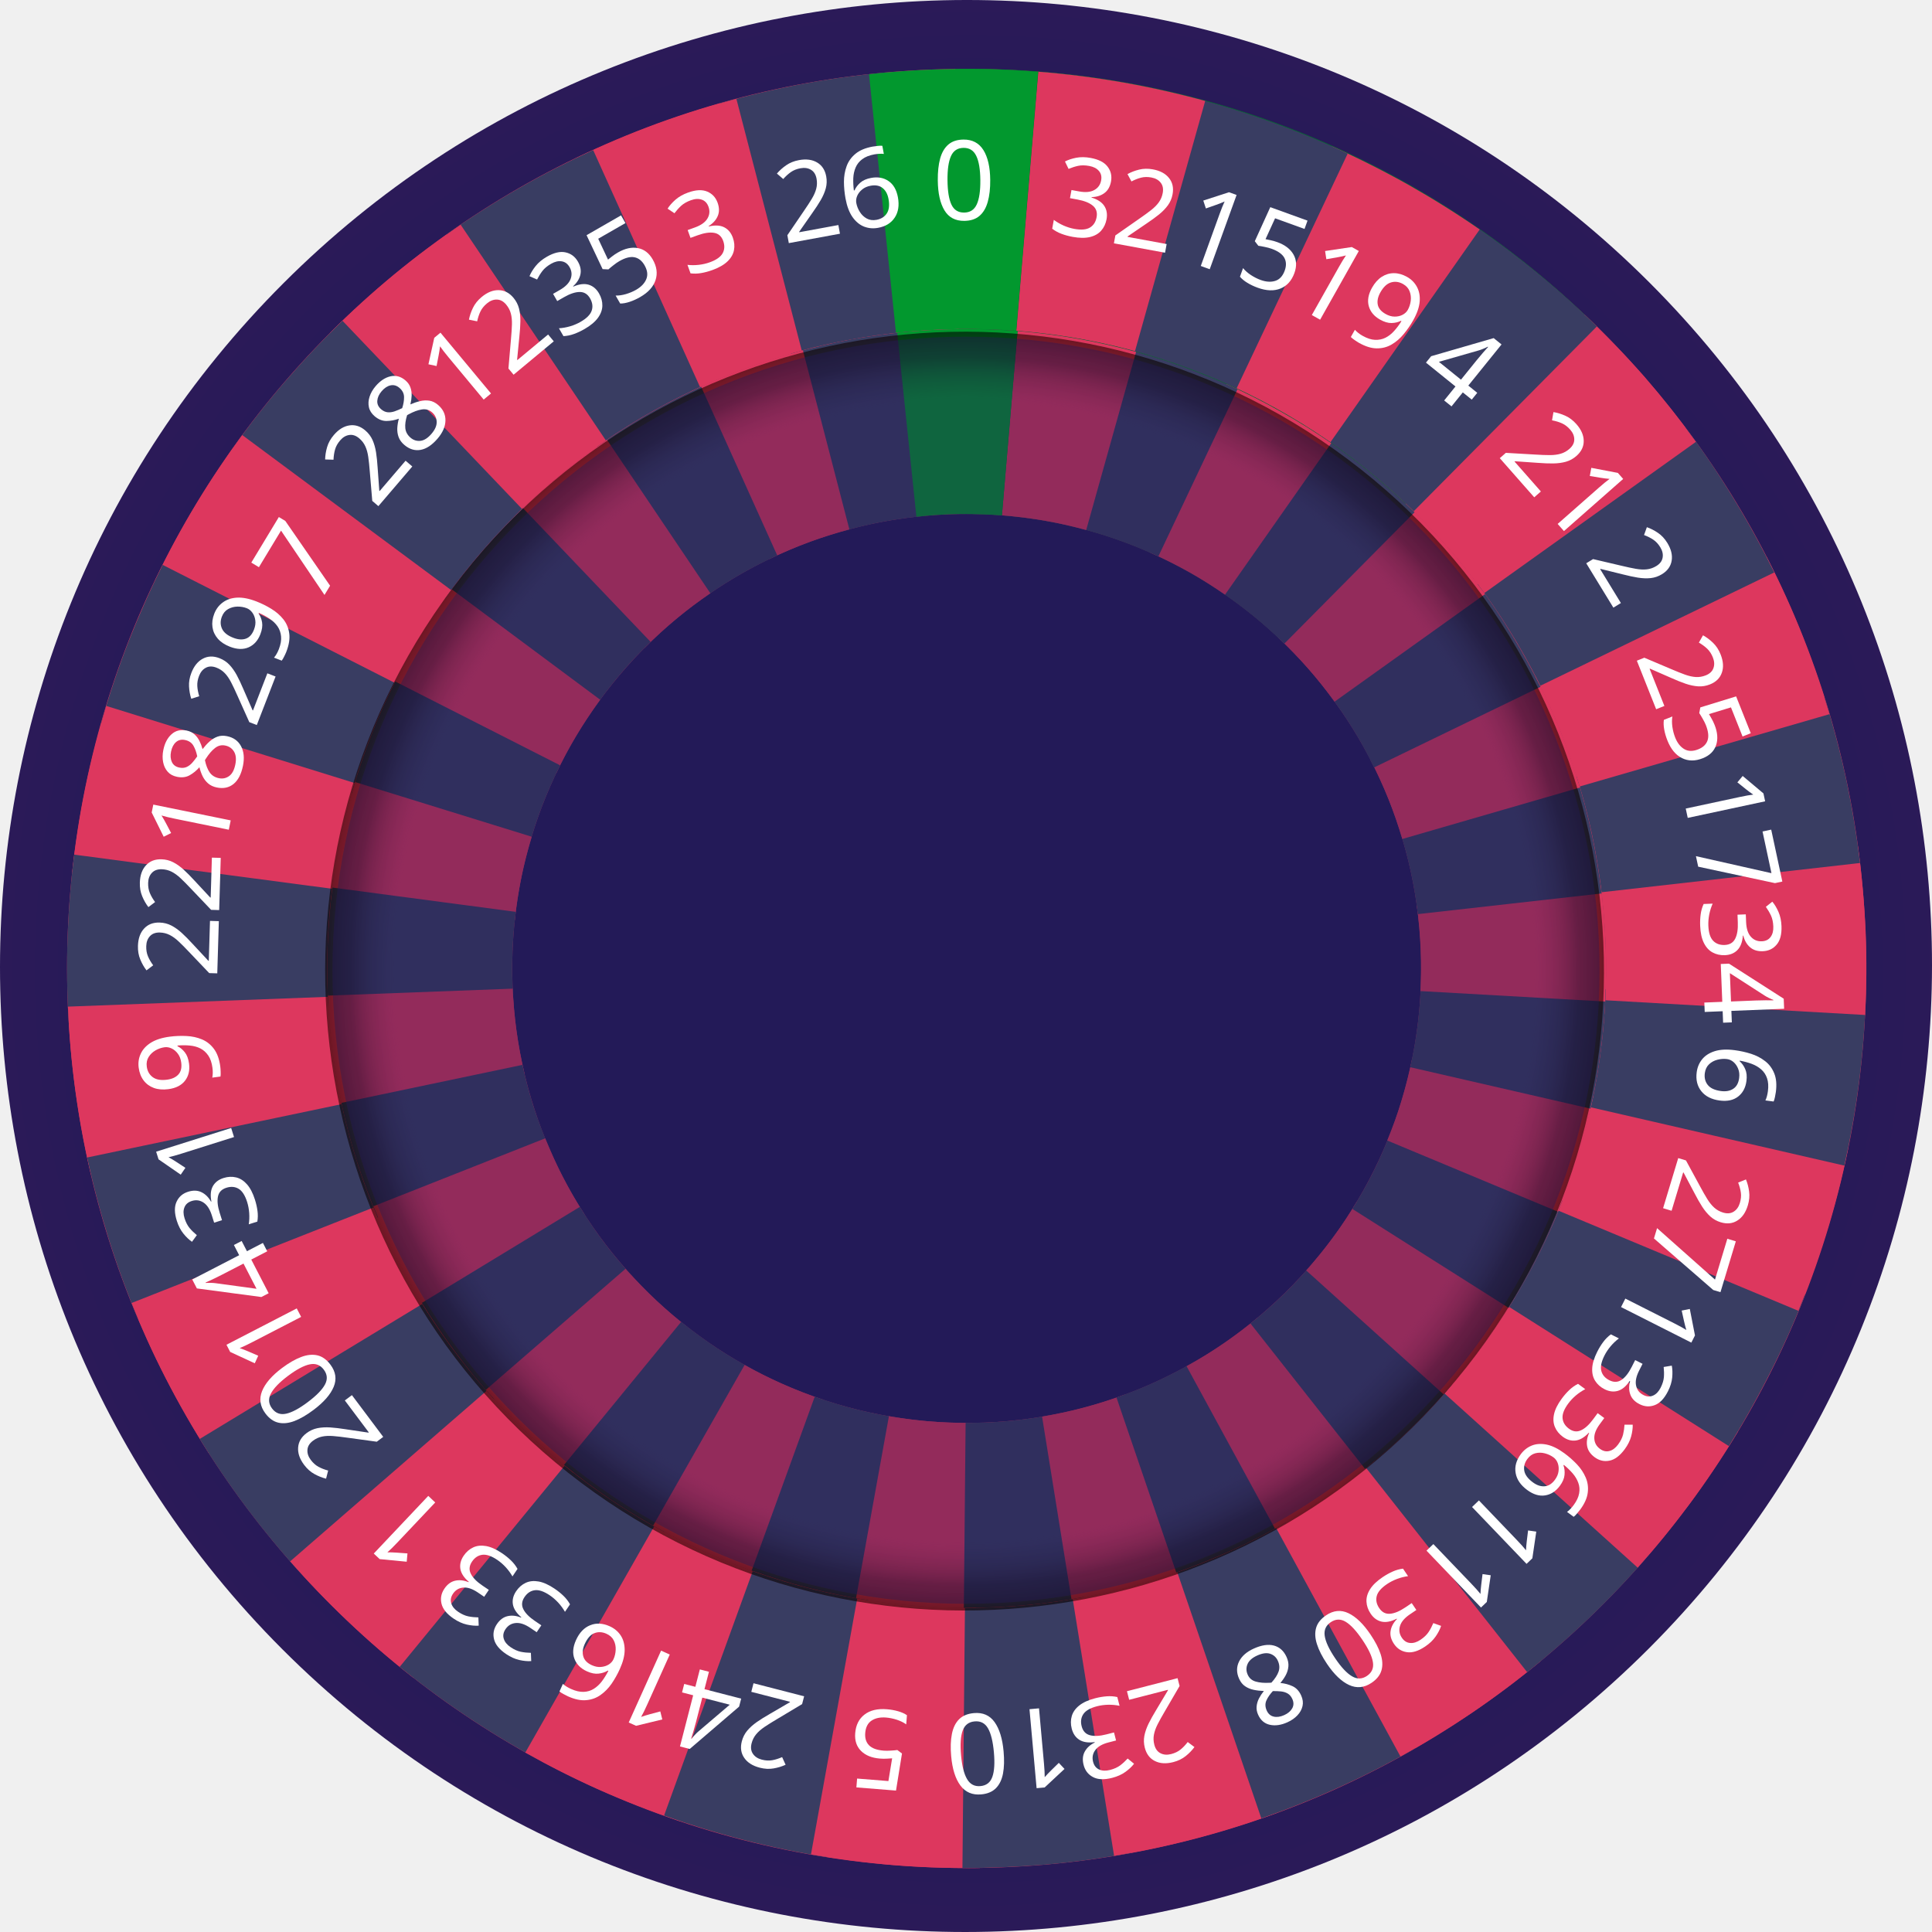
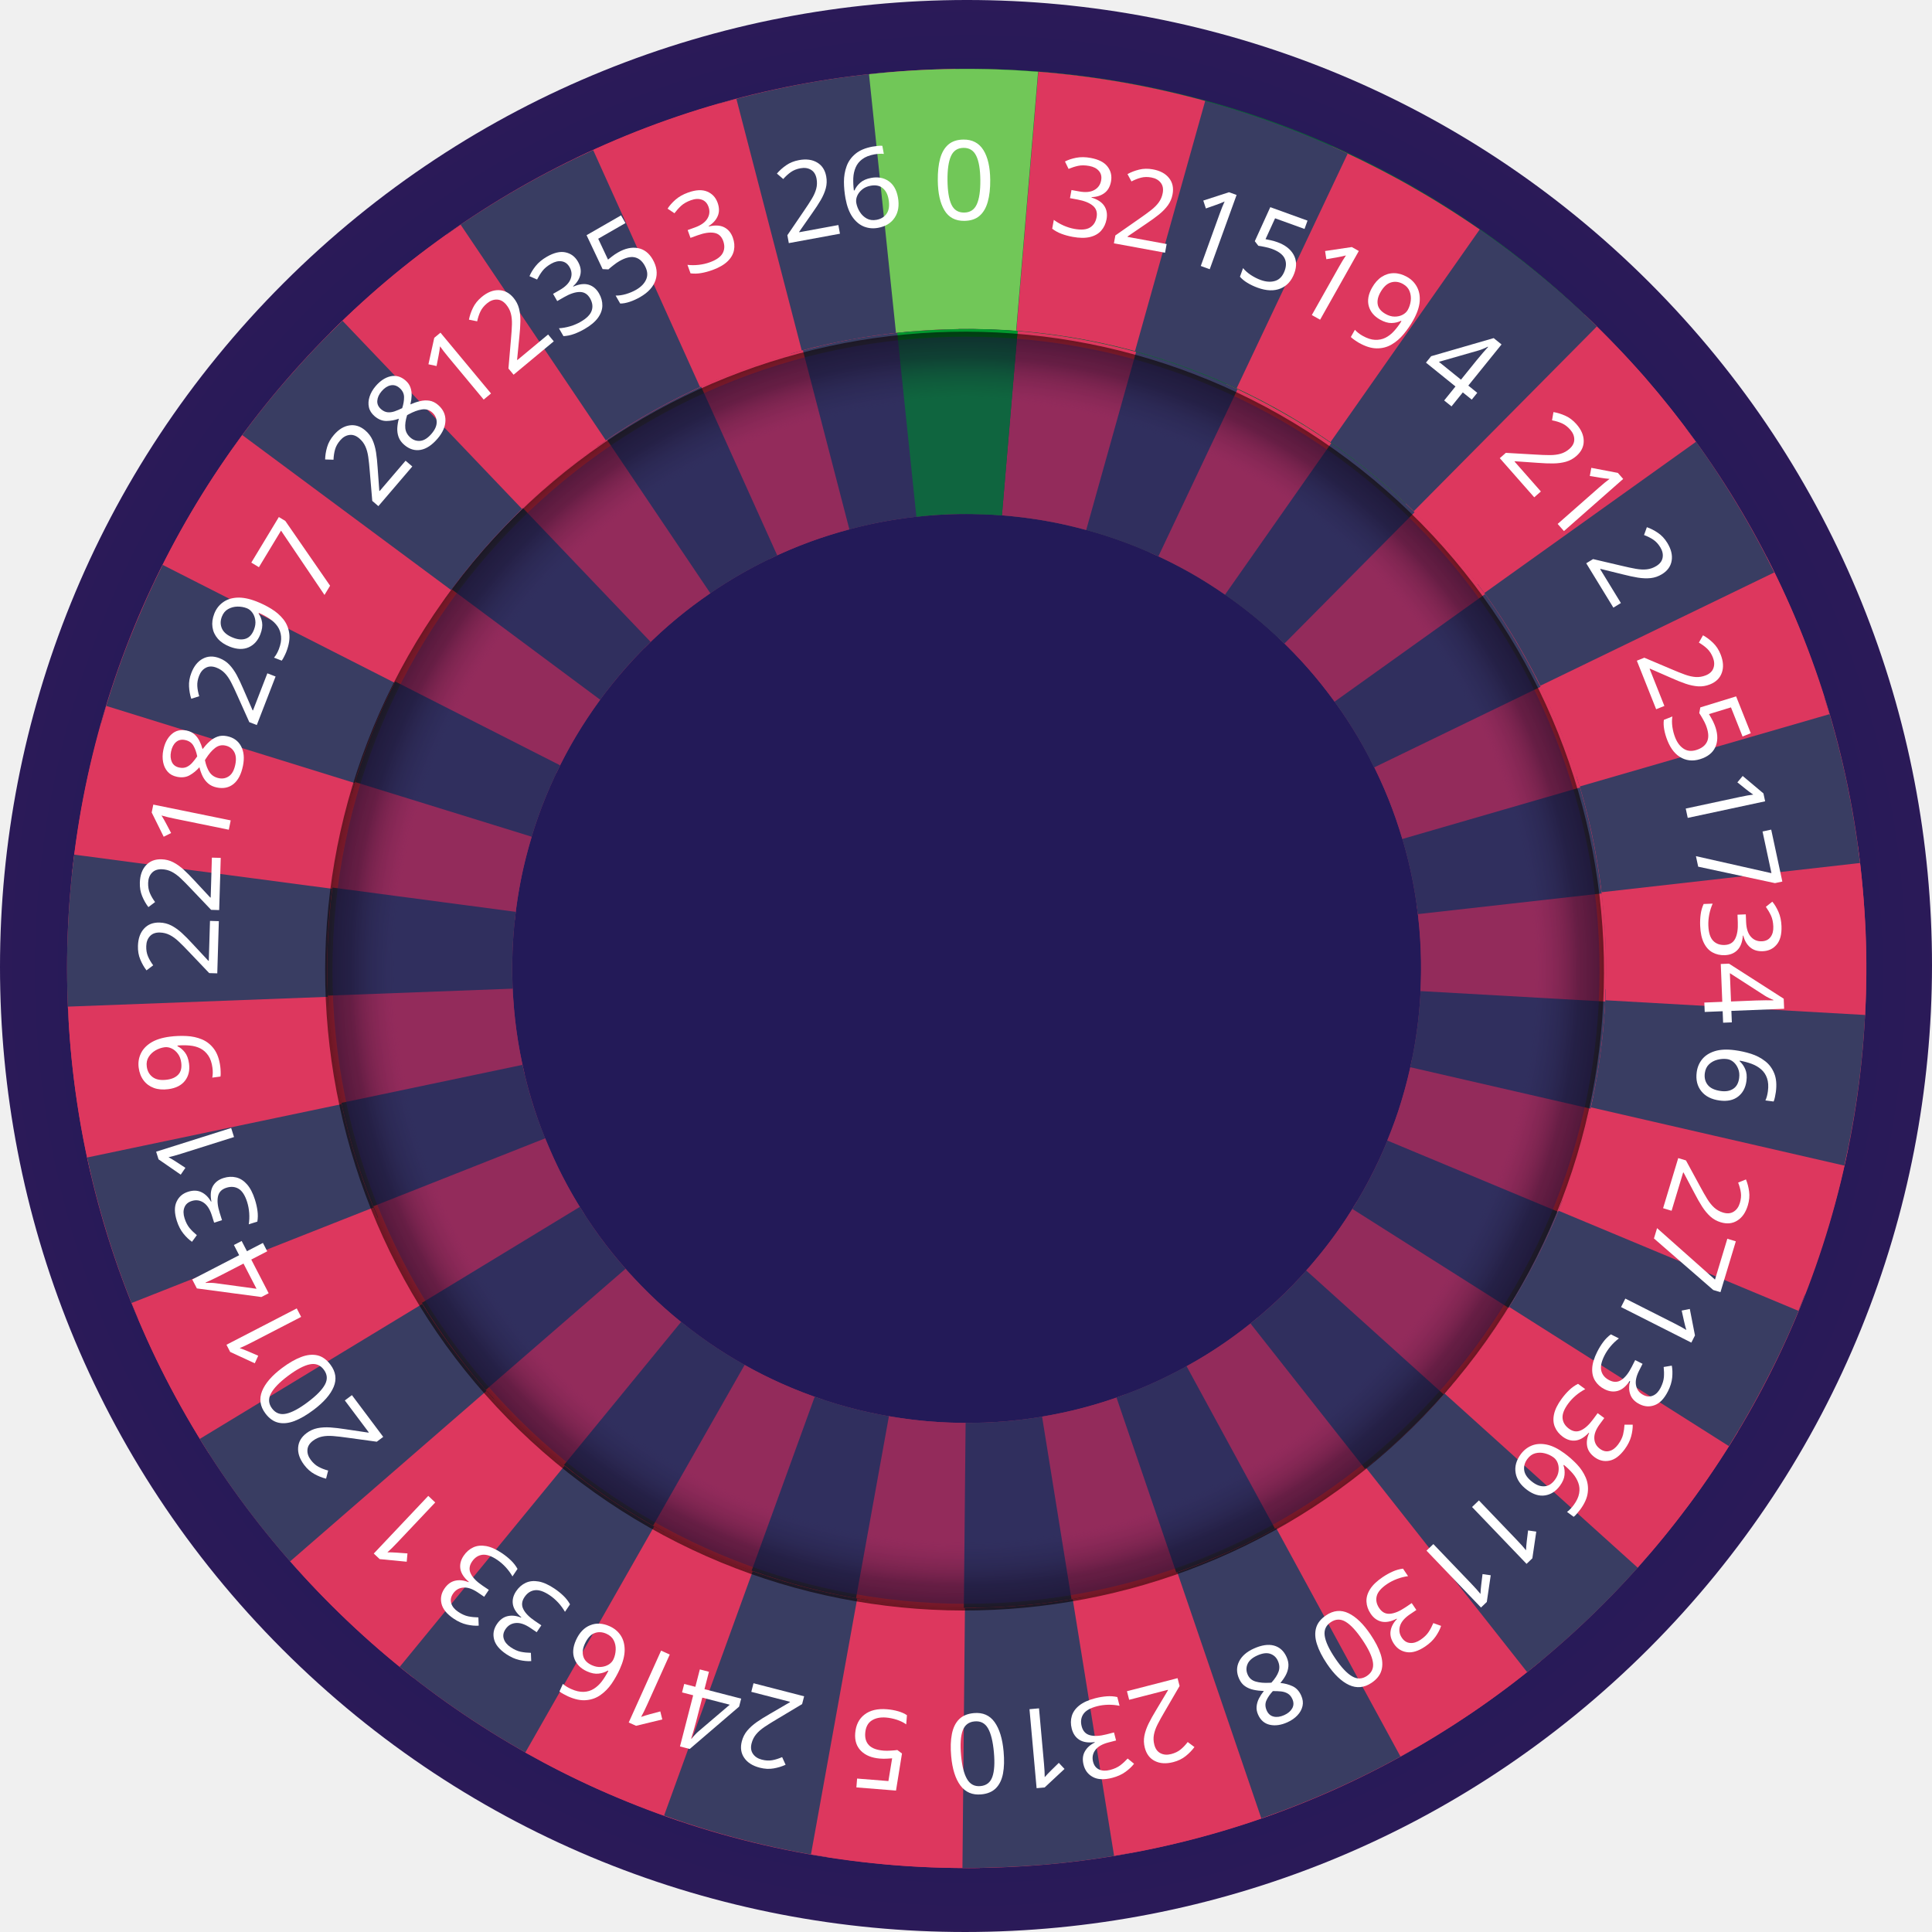
<svg xmlns="http://www.w3.org/2000/svg" viewBox="0 0 494.58 494.58">
  <defs>
-     <style>.cls-1{isolation:isolate;}.cls-2{fill:url(#Degradado_sin_nombre_39);}.cls-3{fill:#dd375e;}.cls-4{fill:#046633;}.cls-5{fill:#393d62;}.cls-6{fill:#02982e;}.cls-7{font-size:28.31px;}.cls-10,.cls-11,.cls-12,.cls-13,.cls-14,.cls-15,.cls-16,.cls-17,.cls-18,.cls-19,.cls-20,.cls-21,.cls-22,.cls-23,.cls-24,.cls-25,.cls-26,.cls-27,.cls-28,.cls-29,.cls-30,.cls-31,.cls-32,.cls-33,.cls-34,.cls-35,.cls-36,.cls-37,.cls-38,.cls-39,.cls-40,.cls-7,.cls-8,.cls-9{fill:#fff;font-family:BebasNeue, Bebas Neue;}.cls-8{font-size:28.31px;}.cls-9{font-size:28.31px;}.cls-10{font-size:28.31px;}.cls-11{font-size:28.31px;}.cls-12{font-size:28.31px;}.cls-13{font-size:28.31px;}.cls-14{font-size:28.31px;}.cls-15{font-size:28.31px;}.cls-16{font-size:28.31px;}.cls-17{font-size:28.31px;}.cls-18{font-size:28.31px;}.cls-19{font-size:28.31px;}.cls-20{font-size:28.31px;}.cls-21{font-size:28.31px;}.cls-22{font-size:28.31px;}.cls-23{font-size:28.31px;}.cls-24{font-size:28.31px;}.cls-25{font-size:28.31px;}.cls-26{font-size:28.31px;}.cls-27{font-size:28.31px;}.cls-28{font-size:28.31px;}.cls-29{font-size:28.31px;}.cls-30{font-size:28.31px;}.cls-31{font-size:28.31px;}.cls-32{font-size:28.31px;}.cls-33{font-size:28.31px;}.cls-34{font-size:28.31px;}.cls-35{font-size:28.31px;}.cls-36{font-size:28.31px;}.cls-37{font-size:28.31px;}.cls-38{font-size:28.31px;}.cls-39{font-size:28.31px;}.cls-40{font-size:28.31px;}.cls-41{mix-blend-mode:multiply;fill:url(#Unbenannter_Verlauf_54);}.cls-42{fill:none;}.cls-43{fill:#231a58;opacity:0.4;}</style>
+     <style>.cls-1{isolation:isolate;}.cls-2{fill:url(#Degradado_sin_nombre_39);}.cls-3{fill:#dd375e;}.cls-4{fill:#046633;}.cls-5{fill:#393d62;}.cls-6{fill:#71c758;}.cls-7{font-size:28.31px;}.cls-10,.cls-11,.cls-12,.cls-13,.cls-14,.cls-15,.cls-16,.cls-17,.cls-18,.cls-19,.cls-20,.cls-21,.cls-22,.cls-23,.cls-24,.cls-25,.cls-26,.cls-27,.cls-28,.cls-29,.cls-30,.cls-31,.cls-32,.cls-33,.cls-34,.cls-35,.cls-36,.cls-37,.cls-38,.cls-39,.cls-40,.cls-7,.cls-8,.cls-9{fill:#fff;font-family:BebasNeue, Bebas Neue;}.cls-8{font-size:28.31px;}.cls-9{font-size:28.31px;}.cls-10{font-size:28.31px;}.cls-11{font-size:28.31px;}.cls-12{font-size:28.31px;}.cls-13{font-size:28.31px;}.cls-14{font-size:28.31px;}.cls-15{font-size:28.31px;}.cls-16{font-size:28.31px;}.cls-17{font-size:28.31px;}.cls-18{font-size:28.31px;}.cls-19{font-size:28.31px;}.cls-20{font-size:28.31px;}.cls-21{font-size:28.31px;}.cls-22{font-size:28.31px;}.cls-23{font-size:28.31px;}.cls-24{font-size:28.31px;}.cls-25{font-size:28.31px;}.cls-26{font-size:28.31px;}.cls-27{font-size:28.31px;}.cls-28{font-size:28.31px;}.cls-29{font-size:28.31px;}.cls-30{font-size:28.31px;}.cls-31{font-size:28.31px;}.cls-32{font-size:28.31px;}.cls-33{font-size:28.31px;}.cls-34{font-size:28.31px;}.cls-35{font-size:28.31px;}.cls-36{font-size:28.31px;}.cls-37{font-size:28.31px;}.cls-38{font-size:28.31px;}.cls-39{font-size:28.31px;}.cls-40{font-size:28.31px;}.cls-41{fill:#02982e;}.cls-42{mix-blend-mode:multiply;fill:url(#Unbenannter_Verlauf_54);}.cls-43{fill:none;}.cls-44{fill:#231a58;opacity:0.4;}</style>
    <radialGradient id="Degradado_sin_nombre_39" cx="232.68" cy="248.75" r="247.3" gradientTransform="matrix(0.71, 0.71, -0.71, 0.71, 258.67, -92.93)" gradientUnits="userSpaceOnUse">
      <stop offset="0.04" stop-color="#231a58" />
      <stop offset="0.71" stop-color="#231a58" />
      <stop offset="0.81" stop-color="#231a58" />
      <stop offset="1" stop-color="#2b1a58" />
    </radialGradient>
    <radialGradient id="Unbenannter_Verlauf_54" cx="539.73" cy="149.9" r="163.69" gradientTransform="translate(-205.27 579.21) rotate(-51.69)" gradientUnits="userSpaceOnUse">
      <stop offset="0.89" stop-color="#fff" stop-opacity="0" />
      <stop offset="0.91" stop-color="#c1b6b4" stop-opacity="0.18" />
      <stop offset="0.96" stop-color="#553530" stop-opacity="0.5" />
      <stop offset="1" stop-color="#2f0802" stop-opacity="0.62" />
    </radialGradient>
  </defs>
  <g class="cls-1">
    <g id="OBJECTS">
      <ellipse class="cls-2" cx="247.29" cy="247.29" rx="247.43" ry="247.15" transform="translate(-102.43 247.29) rotate(-45)" />
      <path class="cls-3" d="M244.58,17.65c-127.17,1.58-229,106-227.39,233.14s106,229,233.15,227.4,229-106,227.39-233.15S371.76,16.06,244.58,17.65Zm4.93,393.94A163.69,163.69,0,1,1,411.13,245.87,163.68,163.68,0,0,1,249.51,411.59Z" />
      <path class="cls-4" d="M361.75,130.74l46.5-47.68A228.19,228.19,0,0,0,244.58,17.65l.84,66.59A163,163,0,0,1,361.75,130.74Z" />
      <path class="cls-5" d="M184.25,26.47l18,64.14c5.1-1.46,10.32-2.7,15.65-3.68,4.89-.9,9.77-1.53,14.63-2l-5.64-66.4c-7,.64-14,1.58-21,2.87C198.48,22.77,191.29,24.47,184.25,26.47Z" />
      <path class="cls-3" d="M147.84,40.29l28.52,60.19c4.79-2.3,9.72-4.4,14.81-6.26,4.67-1.71,9.37-3.16,14.09-4.42L188.51,25.3c-6.78,1.81-13.53,3.92-20.25,6.38C161.25,34.24,154.44,37.13,147.84,40.29Z" />
      <path class="cls-5" d="M114.28,60l38.26,54.53c4.33-3.07,8.83-6,13.53-8.67,4.32-2.47,8.71-4.69,13.15-6.73L151.85,38.42c-6.38,2.92-12.69,6.13-18.89,9.69C126.48,51.82,120.26,55.82,114.28,60Z" />
      <path class="cls-3" d="M84.53,85.17l46.9,47.3q5.63-5.64,11.88-10.83c3.84-3.16,7.79-6.09,11.82-8.85L117.92,57.52c-5.8,4-11.47,8.19-17,12.74Q92.29,77.39,84.53,85.17Z" />
      <path class="cls-5" d="M59.44,115l54.19,38.72c3.07-4.33,6.35-8.57,9.89-12.67,3.25-3.77,6.66-7.32,10.16-10.72l-46-48.21q-7.57,7.31-14.6,15.42Q65.77,106,59.44,115Z" />
      <path class="cls-3" d="M39.72,148.53l60,29c2.29-4.79,4.81-9.52,7.61-14.16,2.57-4.26,5.33-8.34,8.21-12.28L62,111.36C57.88,117,53.93,122.89,50.24,129Q44.45,138.62,39.72,148.53Z" />
      <path class="cls-5" d="M25.94,185l64,18.53c1.45-5.11,3.14-10.2,5.11-15.25,1.82-4.63,3.85-9.11,6-13.48l-59.4-30.19c-3.14,6.27-6,12.73-8.65,19.39Q28.94,174.38,25.94,185Z" />
      <path class="cls-3" d="M18.5,223.17l66.19,7.48c.57-5.28,1.38-10.57,2.48-15.88,1-4.87,2.25-9.63,3.66-14.31L27.2,180.71c-2,6.71-3.81,13.57-5.26,20.57C20.43,208.59,19.3,215.9,18.5,223.17Z" />
      <path class="cls-5" d="M17.61,262.11l66.5-3.78c-.33-5.3-.42-10.66-.24-16.08.18-5,.61-9.87,1.21-14.72L19,218.78q-1.32,10.44-1.71,21.16Q16.92,251.15,17.61,262.11Z" />
      <path class="cls-3" d="M23.28,300.63,88.2,285.7C87,280.53,86,275.26,85.26,269.89c-.67-4.93-1.07-9.83-1.3-14.71l-66.58,2.51c.31,7,.92,14.06,1.88,21.15Q20.76,289.94,23.28,300.63Z" />
      <path class="cls-5" d="M35.37,337.65,96.84,312c-2.07-4.89-3.94-9.91-5.56-15.08-1.49-4.75-2.71-9.51-3.75-14.28L22.32,296.31q2.22,10.29,5.41,20.53Q31.08,327.54,35.37,337.65Z" />
      <path class="cls-3" d="M53.52,372.1l56.27-35.65q-4.31-6.69-8-13.93c-2.27-4.42-4.28-8.92-6.11-13.44l-62,24.48c2.62,6.5,5.53,13,8.79,19.32Q47.6,362.85,53.52,372.1Z" />
      <path class="cls-5" d="M77.22,403l49.46-44.62q-5.37-5.88-10.26-12.38c-3-4-5.72-8.07-8.28-12.22l-57,34.57c3.68,6,7.64,11.84,11.93,17.57Q69.8,394.89,77.22,403Z" />
      <path class="cls-3" d="M105.78,429.47,147,377.16c-4.19-3.27-8.27-6.75-12.2-10.48-3.61-3.42-7-7-10.23-10.65L74.27,399.7Q81.22,407.61,89,415,97.11,422.72,105.78,429.47Z" />
      <path class="cls-5" d="M138.4,450.75l31.83-58.52c-4.68-2.51-9.29-5.25-13.79-8.27-4.13-2.76-8.07-5.71-11.87-8.78l-42.25,51.53q8.18,6.63,17.08,12.61Q128.72,445.55,138.4,450.75Z" />
      <path class="cls-3" d="M174.13,466.22l21.52-63c-5-1.68-10-3.61-15-5.83-4.54-2-8.92-4.27-13.18-6.65l-33,57.91c6.12,3.43,12.43,6.63,19,9.55C160.3,461.21,167.19,463.88,174.13,466.22Z" />
      <path class="cls-5" d="M212,475.46l10.59-65.77c-5.25-.81-10.5-1.87-15.75-3.22-4.82-1.23-9.52-2.71-14.12-4.33L170,464.77c6.61,2.35,13.37,4.44,20.3,6.22Q201.11,473.77,212,475.46Z" />
      <path class="cls-3" d="M250.81,478.19l-.65-66.61c-5.31.08-10.67-.08-16.07-.52-5-.41-9.83-1.07-14.64-1.9L207.6,474.73c6.91,1.2,13.93,2.12,21.05,2.71C236.1,478.05,243.49,478.28,250.81,478.19Z" />
      <path class="cls-5" d="M289.56,474.33,277.7,408.78q-7.83,1.47-15.93,2.2c-4.95.43-9.87.6-14.75.59l-.64,66.63q10.53,0,21.21-.87Q278.77,476.34,289.56,474.33Z" />
      <path class="cls-3" d="M327.1,464l-22.73-62.61c-5,1.84-10.09,3.47-15.33,4.84-4.81,1.27-9.63,2.27-14.44,3.08l10.6,65.78c6.92-1.16,13.84-2.62,20.76-4.44C313.18,468.76,320.23,466.52,327.1,464Z" />
      <path class="cls-5" d="M362.37,447.49l-33-57.88q-6.89,4-14.29,7.35c-4.53,2.06-9.11,3.86-13.72,5.47l21.53,63.06c6.63-2.31,13.21-4.92,19.72-7.88C349.45,454.53,356,451.14,362.37,447.49Z" />
      <path class="cls-3" d="M394.35,425.28l-42.23-51.51q-6.14,5.09-12.85,9.66c-4.12,2.79-8.34,5.34-12.6,7.7l31.84,58.53q9.21-5.09,18.11-11.08Q385.91,432.29,394.35,425.28Z" />
      <path class="cls-5" d="M422.14,398l-50.32-43.65c-3.45,4-7.12,7.94-11,11.69-3.59,3.44-7.32,6.66-11.13,9.71l41.26,52.32q8.22-6.56,16-14Q415,406.34,422.14,398Z" />
      <path class="cls-3" d="M444.93,366.42,388,331.86q-4.1,6.84-8.91,13.39c-3,4-6.09,7.79-9.33,11.44l49.48,44.63q7-7.86,13.4-16.47Q439.28,375.83,444.93,366.42Z" />
      <path class="cls-5" d="M462.07,331.45l-62-24.46c-1.92,4.95-4.08,9.85-6.53,14.69-2.24,4.44-4.68,8.71-7.26,12.85l56.29,35.66q5.58-8.93,10.43-18.5Q458.1,341.7,462.07,331.45Z" />
      <path class="cls-3" d="M473.08,294.1l-65.2-13.68c-1.06,5.21-2.36,10.4-4,15.58-1.46,4.76-3.15,9.38-5,13.9l61.49,25.66c2.66-6.49,5.07-13.15,7.17-20Q470.88,304.86,473.08,294.1Z" />
      <path class="cls-5" d="M477.63,255.42l-66.56-2.49c-.17,5.31-.58,10.65-1.28,16-.64,4.93-1.53,9.77-2.58,14.53l64.93,14.93c1.53-6.84,2.78-13.81,3.7-20.9C476.8,270.11,477.38,262.74,477.63,255.42Z" />
      <path class="cls-3" d="M475.61,216.54l-66,8.75c.73,5.26,1.22,10.6,1.44,16,.2,5,.14,9.89-.09,14.77l66.52,3.77c.35-7,.41-14.08.12-21.23C477.26,231.15,476.59,223.79,475.61,216.54Z" />
      <path class="cls-5" d="M467.06,178.54,403.44,198.3q2.42,7.59,4.12,15.54c1,4.87,1.81,9.73,2.39,14.57l66.21-7.49q-1.25-10.44-3.45-20.94C471.15,192.67,469.25,185.53,467.06,178.54Z" />
      <path class="cls-3" d="M452.23,142.54l-59.38,30.19c2.43,4.72,4.68,9.59,6.68,14.62,1.84,4.63,3.42,9.29,4.81,14l64-18.53q-3-10.09-6.93-20.07Q457.26,152.3,452.23,142.54Z" />
      <path class="cls-5" d="M431.55,109.54,378.1,149.31c3.2,4.24,6.23,8.66,9,13.29,2.6,4.24,4.93,8.57,7.1,13l60-29.06c-3.1-6.29-6.49-12.51-10.22-18.61Q438.16,118.33,431.55,109.54Z" />
      <path class="cls-3" d="M405.6,80.5l-46,48.21c3.86,3.64,7.6,7.49,11.16,11.57,3.27,3.75,6.31,7.62,9.18,11.57l54.21-38.74Q428,104.58,421,96.48C416.05,90.86,410.91,85.54,405.6,80.5Z" />
      <path class="cls-5" d="M375.13,56.25l-37.2,55.26c4.42,2.94,8.75,6.11,12.95,9.53,3.86,3.15,7.5,6.45,11,9.86l46.9-47.32c-5-4.91-10.27-9.65-15.82-14.16Q384.28,62.34,375.13,56.25Z" />
      <path class="cls-3" d="M341,37.48,313.66,98.22c4.85,2.15,9.65,4.54,14.36,7.21,4.34,2.45,8.48,5.09,12.5,7.87l38.27-54.55q-8.66-6-18-11.3Q351,41.95,341,37.48Z" />
      <path class="cls-5" d="M304.22,24.73,287.49,89.21c5.14,1.3,10.28,2.85,15.38,4.68,4.68,1.69,9.21,3.59,13.64,5.65L345,39.32c-6.35-3-12.89-5.68-19.62-8.1Q314.87,27.43,304.22,24.73Z" />
      <path class="cls-3" d="M265.8,18.36l-5.63,66.37c5.3.42,10.62,1.08,15.95,2,4.9.87,9.69,2,14.4,3.27l18-64.16q-10.14-2.79-20.71-4.68Q276.76,19.22,265.8,18.36Z" />
      <path class="cls-6" d="M222.46,19l6.91,66.25c5.28-.58,10.63-.93,16-1,5-.06,9.89.14,14.75.51l5.63-66.39c-7-.55-14.06-.8-21.22-.71C237.12,17.74,229.74,18.2,222.46,19Z" />
      <text class="cls-7" transform="matrix(1, -0.01, 0.01, 1, 238.78, 56.34)">0</text>
      <text class="cls-8" transform="matrix(0.98, -0.18, 0.18, 0.98, 200.6, 62.48)">26</text>
      <text class="cls-9" transform="matrix(0.94, -0.34, 0.34, 0.94, 175.85, 71.19)">3</text>
      <text class="cls-10" transform="matrix(0.87, -0.5, 0.5, 0.87, 143.54, 87.41)">35</text>
      <text class="cls-11" transform="matrix(0.77, -0.64, 0.64, 0.77, 117.96, 107.16)">12</text>
      <text class="cls-12" transform="matrix(0.65, -0.76, 0.76, 0.65, 95.98, 130.6)">28</text>
      <text class="cls-13" transform="matrix(0.52, -0.86, 0.86, 0.52, 81.07, 155.61)">7</text>
      <text class="cls-14" transform="matrix(0.36, -0.93, 0.93, 0.36, 65.25, 186.87)">29</text>
      <text class="cls-15" transform="matrix(0.2, -0.98, 0.98, 0.2, 57.05, 219.86)">18</text>
      <text class="cls-16" transform="matrix(0.03, -1, 1, 0.03, 55.58, 250.53)">22</text>
      <text class="cls-17" transform="matrix(-0.13, -0.99, 0.99, -0.13, 56.82, 278.45)">9</text>
      <text class="cls-18" transform="matrix(-0.3, -0.95, 0.95, -0.3, 67.05, 313.69)">31</text>
      <text class="cls-19" transform="matrix(-0.46, -0.89, 0.89, -0.46, 80.59, 343.89)">14</text>
      <text class="cls-20" transform="matrix(-0.6, -0.8, 0.8, -0.6, 98.92, 368.92)">20</text>
      <text class="cls-21" transform="matrix(-0.73, -0.69, 0.69, -0.73, 116.97, 389.87)">1</text>
      <text class="cls-22" transform="matrix(-0.83, -0.56, 0.56, -0.83, 147.45, 410.73)">33</text>
      <text class="cls-23" transform="matrix(-0.91, -0.41, 0.41, -0.91, 178.38, 426.67)">16</text>
      <text class="cls-7" transform="matrix(-0.97, -0.25, 0.25, -0.97, 207.17, 434.58)">24</text>
      <text class="cls-24" transform="matrix(-1, -0.08, 0.08, -1, 234.02, 438.4)">5</text>
      <text class="cls-25" transform="matrix(-1, 0.09, -0.09, -1, 273.59, 436.64)">10</text>
      <text class="cls-26" transform="matrix(-0.97, 0.25, -0.25, -0.97, 302.77, 429.26)">23</text>
      <text class="cls-27" transform="matrix(-0.91, 0.41, -0.41, -0.91, 328.51, 418.93)">8</text>
      <text class="cls-28" transform="matrix(-0.83, 0.56, -0.56, -0.83, 359.76, 400.16)">30</text>
      <text class="cls-29" transform="matrix(-0.72, 0.69, -0.69, -0.72, 384.07, 378.85)">11</text>
      <text class="cls-30" transform="matrix(-0.59, 0.8, -0.8, -0.59, 404.06, 352.74)">36</text>
      <text class="cls-31" transform="matrix(-0.45, 0.89, -0.89, -0.45, 419.5, 325.66)">13</text>
      <text class="cls-28" transform="matrix(-0.29, 0.96, -0.96, -0.29, 430.01, 295.16)">27</text>
      <text class="cls-32" transform="matrix(-0.13, 0.99, -0.99, -0.13, 435.72, 266.17)">6</text>
      <text class="cls-33" transform="matrix(0.04, 1, -1, 0.04, 435.24, 230.17)">34</text>
      <text class="cls-34" transform="matrix(0.21, 0.98, -0.98, 0.21, 429.94, 199.53)">17</text>
      <text class="cls-29" transform="matrix(0.37, 0.93, -0.93, 0.37, 418.52, 167.87)">25</text>
      <text class="cls-35" transform="matrix(0.52, 0.85, -0.85, 0.52, 405.36, 143.04)">2</text>
      <text class="cls-36" transform="matrix(0.66, 0.75, -0.75, 0.66, 383.04, 116.27)">21</text>
      <text class="cls-37" transform="matrix(0.78, 0.63, -0.63, 0.78, 361.68, 96.04)">4</text>
      <text class="cls-38" transform="matrix(0.87, 0.49, -0.49, 0.87, 329.2, 76.92)">19</text>
      <text class="cls-39" transform="matrix(0.94, 0.34, -0.34, 0.94, 300.24, 65.5)">15</text>
      <text class="cls-40" transform="matrix(0.98, 0.18, -0.18, 0.98, 267.95, 59.13)">32</text>
      <path class="cls-3" d="M245.41,84.24A163.69,163.69,0,1,0,411.13,245.86,163.69,163.69,0,0,0,245.41,84.24Zm3.51,280A116.34,116.34,0,1,1,363.8,246.46,116.33,116.33,0,0,1,248.92,364.25Z" />
      <path class="cls-4" d="M328.69,164.62l33.05-33.89A162.23,162.23,0,0,0,245.41,84.24l.59,47.34A115.92,115.92,0,0,1,328.69,164.62Z" />
      <path class="cls-5" d="M202.52,90.52l12.78,45.59q5.43-1.56,11.12-2.62c3.48-.64,7-1.09,10.4-1.41l-4-47.19c-5,.45-9.95,1.12-14.95,2C212.64,87.89,207.52,89.1,202.52,90.52Z" />
      <path class="cls-3" d="M176.64,100.34l20.28,42.79q5.1-2.46,10.52-4.46c3.32-1.21,6.66-2.24,10-3.14l-11.9-45.84q-7.23,1.92-14.39,4.53Q183.68,97,176.64,100.34Z" />
      <path class="cls-5" d="M152.79,114.39,180,153.14c3.08-2.18,6.28-4.25,9.63-6.16,3.06-1.76,6.19-3.34,9.34-4.79L179.49,99c-4.53,2.08-9,4.37-13.43,6.89Q159.16,109.86,152.79,114.39Z" />
      <path class="cls-3" d="M131.64,132.25,165,165.87a113.06,113.06,0,0,1,8.45-7.7c2.72-2.25,5.53-4.33,8.4-6.29l-26.46-39.29q-6.18,4.22-12.07,9.06Q137.17,126.72,131.64,132.25Z" />
      <path class="cls-5" d="M113.81,153.41l38.52,27.53q3.27-4.63,7-9c2.31-2.68,4.73-5.21,7.22-7.62l-32.69-34.26q-5.38,5.19-10.38,10.95C120.05,145,116.82,149.17,113.81,153.41Z" />
      <path class="cls-3" d="M99.8,177.28l42.61,20.64c1.62-3.4,3.42-6.77,5.41-10.06,1.82-3,3.78-5.93,5.83-8.73l-38-28.26q-4.43,6-8.38,12.55Q103.16,170.23,99.8,177.28Z" />
      <path class="cls-5" d="M90,203.17l45.48,13.17c1-3.63,2.23-7.25,3.63-10.84,1.29-3.29,2.74-6.47,4.28-9.58l-42.22-21.46c-2.23,4.46-4.29,9-6.14,13.78C93.1,193.19,91.44,198.17,90,203.17Z" />
      <path class="cls-3" d="M84.72,230.34l47.05,5.31q.6-5.62,1.75-11.29c.72-3.46,1.61-6.84,2.61-10.16l-45.23-14c-1.45,4.77-2.71,9.64-3.74,14.62Q85.56,222.58,84.72,230.34Z" />
      <path class="cls-5" d="M84.08,258l47.27-2.69c-.23-3.76-.3-7.57-.16-11.42.12-3.54.42-7,.85-10.46l-46.95-6.22c-.62,4.95-1,10-1.22,15C83.69,247.57,83.77,252.82,84.08,258Z" />
      <path class="cls-3" d="M88.12,285.4l46.14-10.62q-1.31-5.5-2.09-11.23c-.47-3.51-.76-7-.92-10.46l-47.33,1.78c.22,5,.65,10,1.34,15C86,275.17,86.94,280.33,88.12,285.4Z" />
      <path class="cls-5" d="M96.71,311.71l43.7-18.24c-1.48-3.48-2.81-7.05-4-10.72-1.06-3.38-1.93-6.76-2.67-10.15l-46.35,9.73c1.06,4.87,2.33,9.74,3.85,14.59Q93.67,304.52,96.71,311.71Z" />
      <path class="cls-3" d="M109.62,336.19l40-25.34a114.23,114.23,0,0,1-5.7-9.9c-1.62-3.14-3-6.34-4.34-9.55l-44,17.4c1.86,4.62,3.93,9.21,6.25,13.73C104.19,327.26,106.82,331.81,109.62,336.19Z" />
      <path class="cls-5" d="M126.46,358.16l35.15-31.72c-2.54-2.79-5-5.71-7.29-8.8-2.12-2.83-4.06-5.73-5.88-8.69L108,333.53q3.92,6.36,8.48,12.48Q121.2,352.39,126.46,358.16Z" />
      <path class="cls-3" d="M146.76,377l29.31-37.19c-3-2.32-5.87-4.79-8.67-7.44-2.56-2.43-5-5-7.27-7.57l-35.76,31q4.94,5.63,10.46,10.88C138.68,370.34,142.67,373.76,146.76,377Z" />
      <path class="cls-5" d="M170,392.09l22.62-41.59c-3.32-1.79-6.6-3.74-9.8-5.88-2.94-2-5.74-4.06-8.44-6.24l-30,36.63q5.81,4.71,12.14,9Q163.07,388.4,170,392.09Z" />
      <path class="cls-3" d="M195.35,403.09l15.29-44.81c-3.58-1.2-7.13-2.57-10.65-4.14-3.23-1.45-6.34-3-9.37-4.73l-23.43,41.16q6.52,3.66,13.48,6.79Q187.95,400.6,195.35,403.09Z" />
      <path class="cls-5" d="M222.24,409.65l7.52-46.74q-5.59-.87-11.19-2.29c-3.43-.88-6.77-1.93-10-3.08l-16.15,44.52q7.05,2.51,14.43,4.42Q214.52,408.45,222.24,409.65Z" />
      <path class="cls-3" d="M249.85,411.59l-.46-47.35c-3.78.06-7.58-.05-11.42-.37-3.53-.28-7-.75-10.41-1.34l-8.42,46.6q7.37,1.29,15,1.93C239.39,411.49,244.65,411.66,249.85,411.59Z" />
      <path class="cls-5" d="M277.39,408.85,269,362.26c-3.71.69-7.48,1.22-11.32,1.56-3.52.31-7,.43-10.49.42l-.45,47.36q7.49,0,15.08-.62C267.07,410.51,272.27,409.79,277.39,408.85Z" />
      <path class="cls-3" d="M304.08,401.5,287.92,357a114.24,114.24,0,0,1-10.9,3.44c-3.42.9-6.84,1.61-10.26,2.19l7.53,46.76c4.92-.83,9.84-1.87,14.76-3.16Q296.76,404.21,304.08,401.5Z" />
      <path class="cls-5" d="M329.15,389.77l-23.43-41.15q-4.91,2.83-10.16,5.23c-3.22,1.47-6.48,2.74-9.75,3.89l15.31,44.82q7-2.46,14-5.6C320,394.77,324.63,392.36,329.15,389.77Z" />
      <path class="cls-3" d="M351.88,374l-30-36.61c-2.9,2.41-5.94,4.71-9.13,6.87-2.93,2-5.92,3.79-9,5.47l22.64,41.6q6.56-3.62,12.88-7.88Q345.87,379,351.88,374Z" />
      <path class="cls-5" d="M371.62,354.58l-35.76-31c-2.46,2.87-5.06,5.65-7.84,8.31-2.56,2.45-5.2,4.74-7.91,6.91L349.43,376c3.9-3.12,7.7-6.42,11.36-9.94C364.63,362.35,368.23,358.52,371.62,354.58Z" />
      <path class="cls-3" d="M387.82,332.14l-40.48-24.56c-1.94,3.24-4,6.41-6.33,9.51-2.1,2.84-4.33,5.54-6.63,8.14l35.17,31.71q5-5.58,9.52-11.7C382.23,341,385.14,336.59,387.82,332.14Z" />
      <path class="cls-5" d="M400,307.28,356,289.9c-1.36,3.51-2.9,7-4.63,10.44-1.6,3.16-3.34,6.19-5.17,9.14l40,25.33q4-6.33,7.42-13.14Q397.18,314.56,400,307.28Z" />
      <path class="cls-3" d="M407.83,280.73,361.49,271c-.76,3.7-1.69,7.4-2.82,11.08-1,3.38-2.24,6.66-3.55,9.88l43.71,18.23q2.84-6.92,5.1-14.2Q406.27,288.38,407.83,280.73Z" />
      <path class="cls-5" d="M411.06,253.24l-47.31-1.77c-.12,3.77-.41,7.57-.91,11.39-.45,3.51-1.08,6.95-1.83,10.34l46.15,10.61c1.09-4.87,2-9.82,2.63-14.87Q410.81,261.05,411.06,253.24Z" />
      <path class="cls-3" d="M409.62,225.6l-46.94,6.23q.78,5.61,1,11.38c.14,3.53.1,7-.07,10.5l47.29,2.67c.25-5,.29-10,.08-15.09C410.8,236,410.32,230.76,409.62,225.6Z" />
      <path class="cls-5" d="M403.54,198.6l-45.21,14q1.71,5.4,2.92,11.05c.74,3.46,1.29,6.91,1.71,10.36L410,228.72c-.6-4.95-1.4-9.92-2.46-14.89Q405.9,206,403.54,198.6Z" />
      <path class="cls-3" d="M393,173l-42.2,21.46q2.59,5,4.75,10.39c1.3,3.29,2.43,6.6,3.42,9.93l45.49-13.18c-1.42-4.78-3-9.54-4.93-14.27Q396.58,179.95,393,173Z" />
      <path class="cls-5" d="M378.3,149.55l-38,28.27c2.28,3,4.43,6.16,6.44,9.45,1.84,3,3.5,6.09,5,9.2l42.62-20.65q-3.3-6.72-7.26-13.23Q383,155.8,378.3,149.55Z" />
      <path class="cls-3" d="M359.85,128.92l-32.67,34.26c2.74,2.59,5.39,5.32,7.93,8.23,2.32,2.66,4.48,5.41,6.52,8.22l38.53-27.54q-4.38-6.06-9.39-11.82Q365.54,134.27,359.85,128.92Z" />
      <path class="cls-5" d="M338.2,111.68,311.76,151c3.14,2.09,6.22,4.34,9.2,6.77,2.74,2.24,5.33,4.59,7.82,7l33.34-33.64q-5.36-5.23-11.25-10.06C346.76,117.68,342.52,114.57,338.2,111.68Z" />
      <path class="cls-3" d="M313.94,98.34,294.5,141.51c3.45,1.53,6.86,3.23,10.22,5.13,3.08,1.74,6,3.62,8.88,5.59l27.19-38.78q-6.14-4.26-12.78-8C323.39,102.81,318.7,100.46,313.94,98.34Z" />
      <path class="cls-5" d="M287.79,89.28,275.9,135.11a113.18,113.18,0,0,1,10.93,3.33c3.33,1.19,6.55,2.55,9.7,4l20.27-42.8q-6.78-3.16-13.95-5.76Q295.37,91.19,287.79,89.28Z" />
      <path class="cls-3" d="M260.49,84.75l-4,47.18q5.64.44,11.33,1.44c3.49.62,6.89,1.41,10.24,2.32l12.77-45.61c-4.81-1.31-9.71-2.43-14.72-3.32C270.88,85.83,265.67,85.17,260.49,84.75Z" />
-       <path class="cls-6" d="M229.68,85.2l4.91,47.09c3.76-.41,7.56-.66,11.41-.71,3.54,0,7,.1,10.49.36l4-47.19c-5-.39-10-.57-15.08-.51C240.1,84.31,234.85,84.64,229.68,85.2Z" />
-       <path class="cls-41" d="M118.47,147.15a163.68,163.68,0,1,0,229.91-27A163.69,163.69,0,0,0,118.47,147.15ZM357,335.59A140.32,140.32,0,1,1,333.9,138.5,140.33,140.33,0,0,1,357,335.59Z" />
-       <circle class="cls-42" cx="247.6" cy="248.62" r="230.83" transform="translate(-103.28 247.9) rotate(-45)" />
-       <circle class="cls-43" cx="247.29" cy="248.38" r="162.19" />
+       <path class="cls-41" d="M229.68,85.2l4.91,47.09c3.76-.41,7.56-.66,11.41-.71,3.54,0,7,.1,10.49.36l4-47.19c-5-.39-10-.57-15.08-.51C240.1,84.31,234.85,84.64,229.68,85.2Z" />
+       <path class="cls-42" d="M118.47,147.15a163.68,163.68,0,1,0,229.91-27A163.69,163.69,0,0,0,118.47,147.15ZM357,335.59A140.32,140.32,0,1,1,333.9,138.5,140.33,140.33,0,0,1,357,335.59Z" />
+       <circle class="cls-43" cx="247.6" cy="248.62" r="230.83" transform="translate(-103.28 247.9) rotate(-45)" />
+       <circle class="cls-44" cx="247.29" cy="248.38" r="162.19" />
    </g>
  </g>
</svg>
